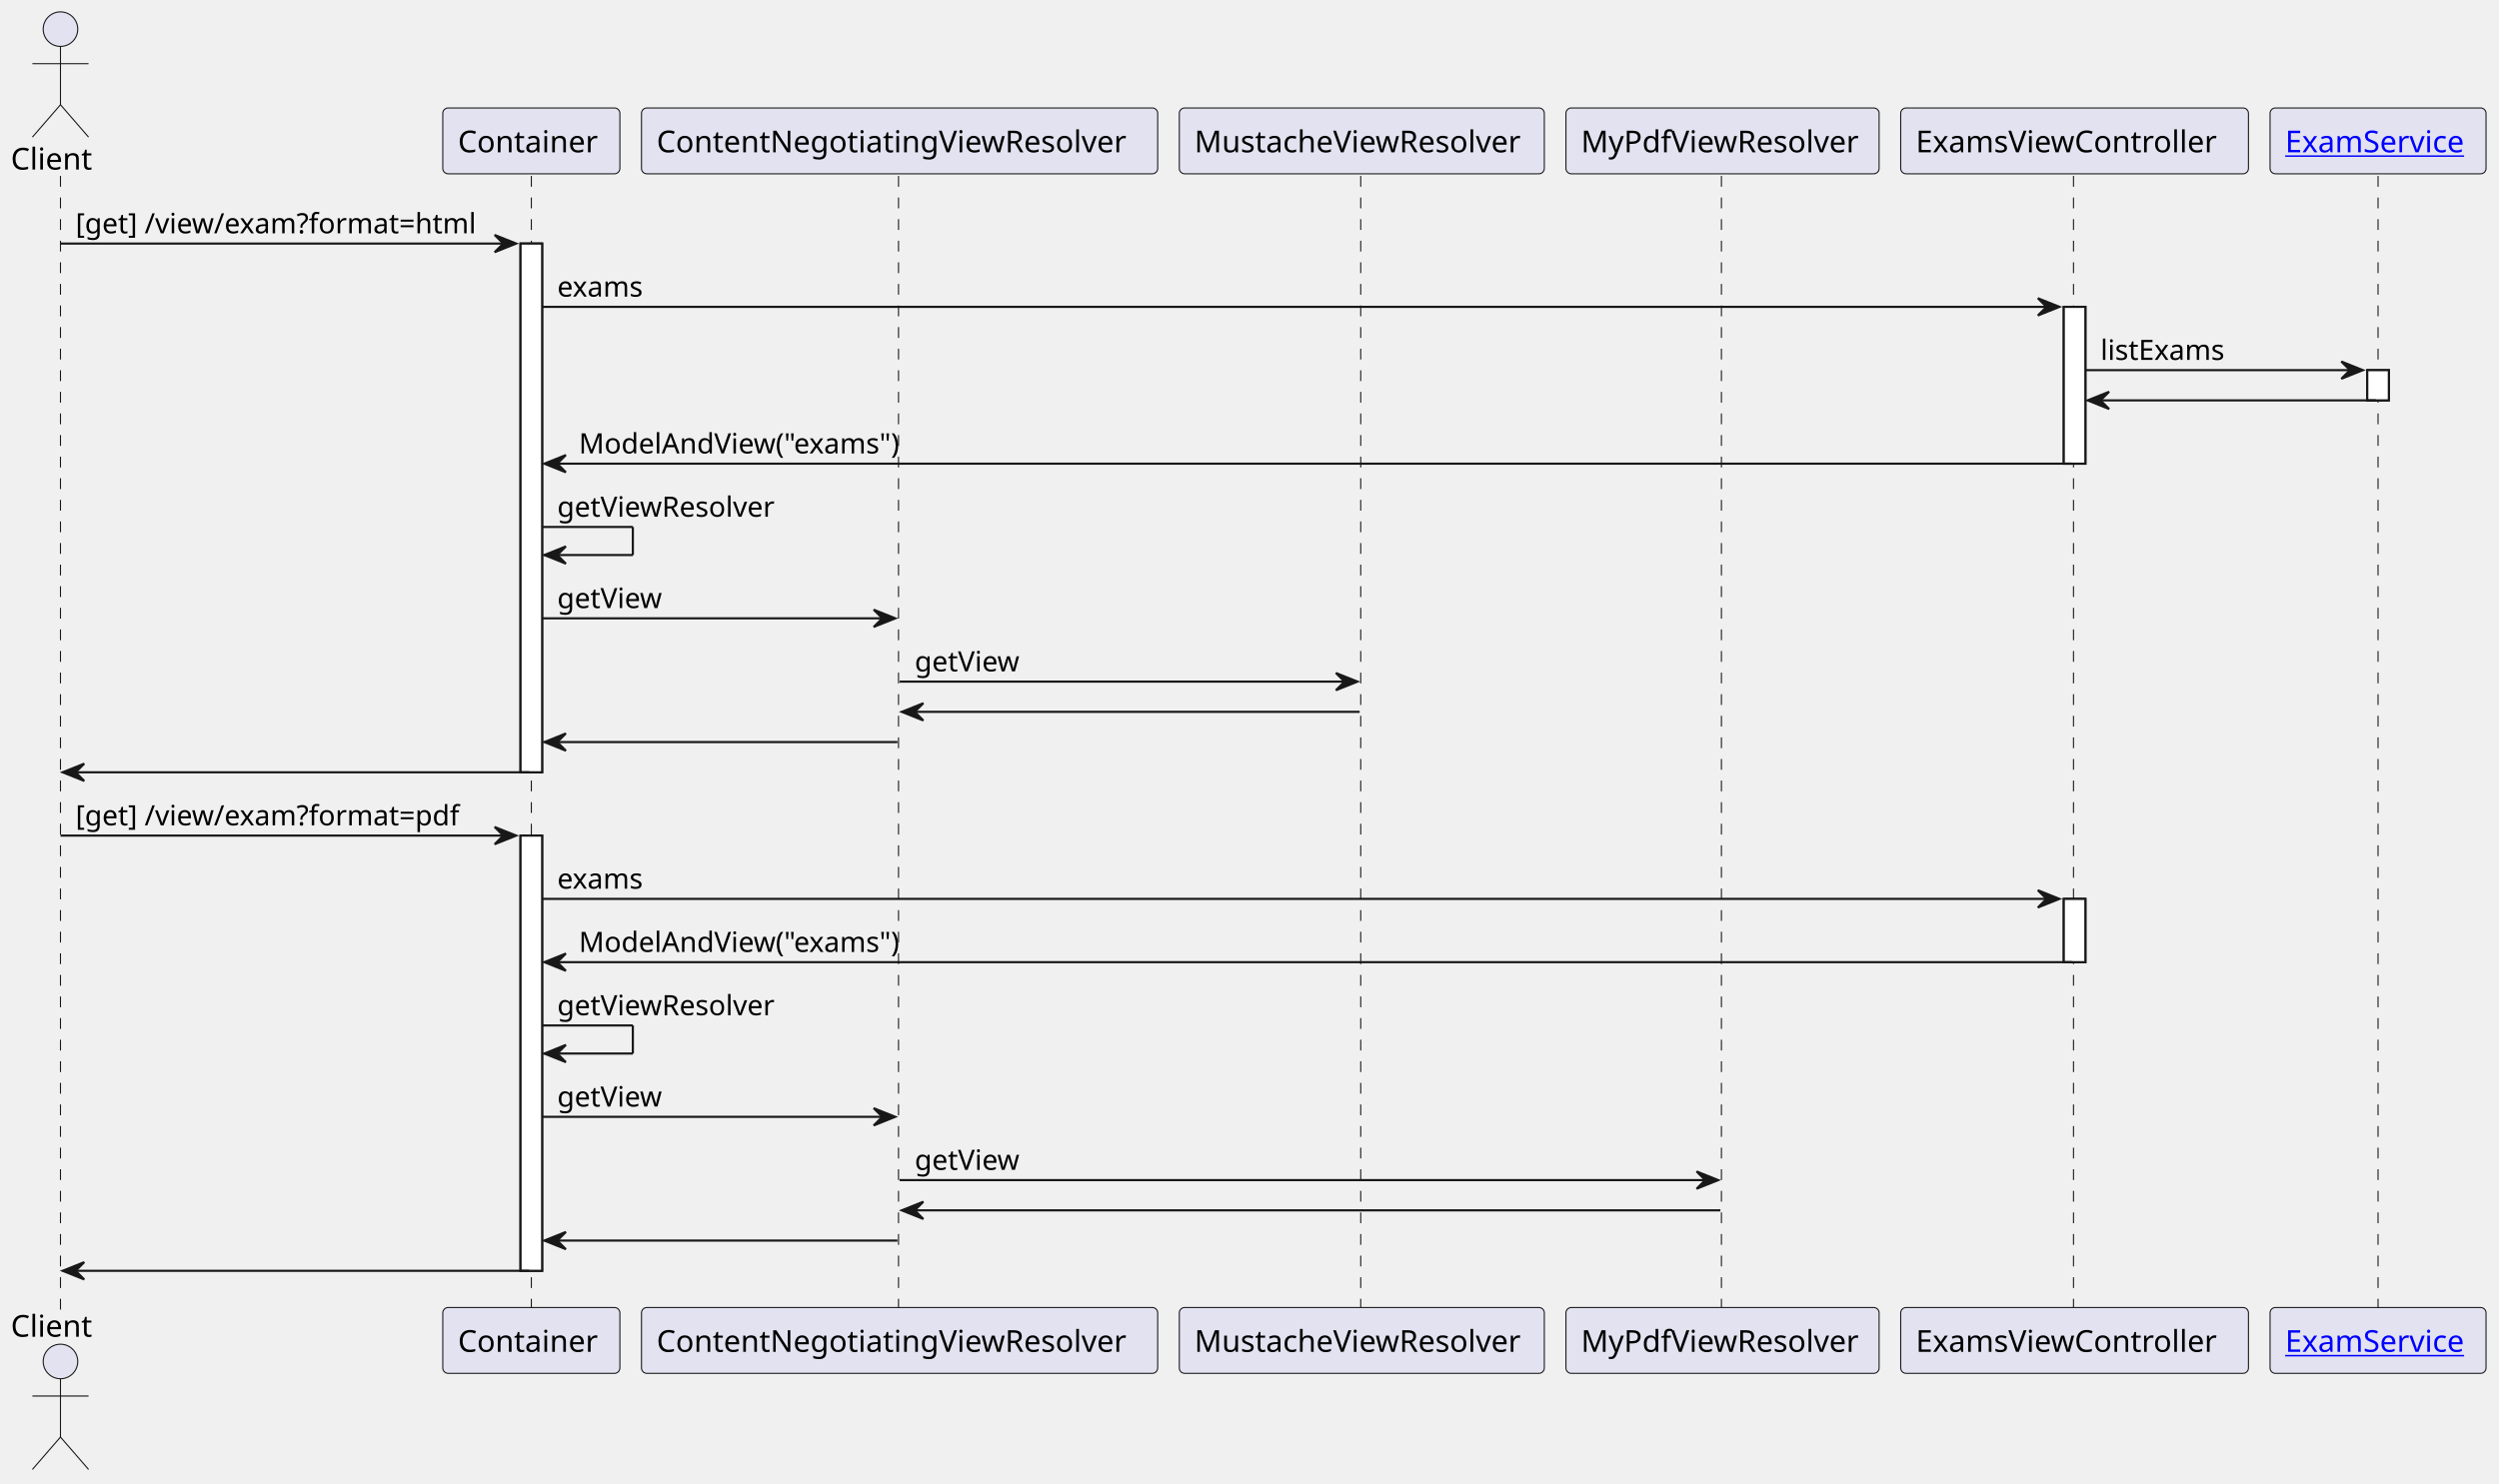
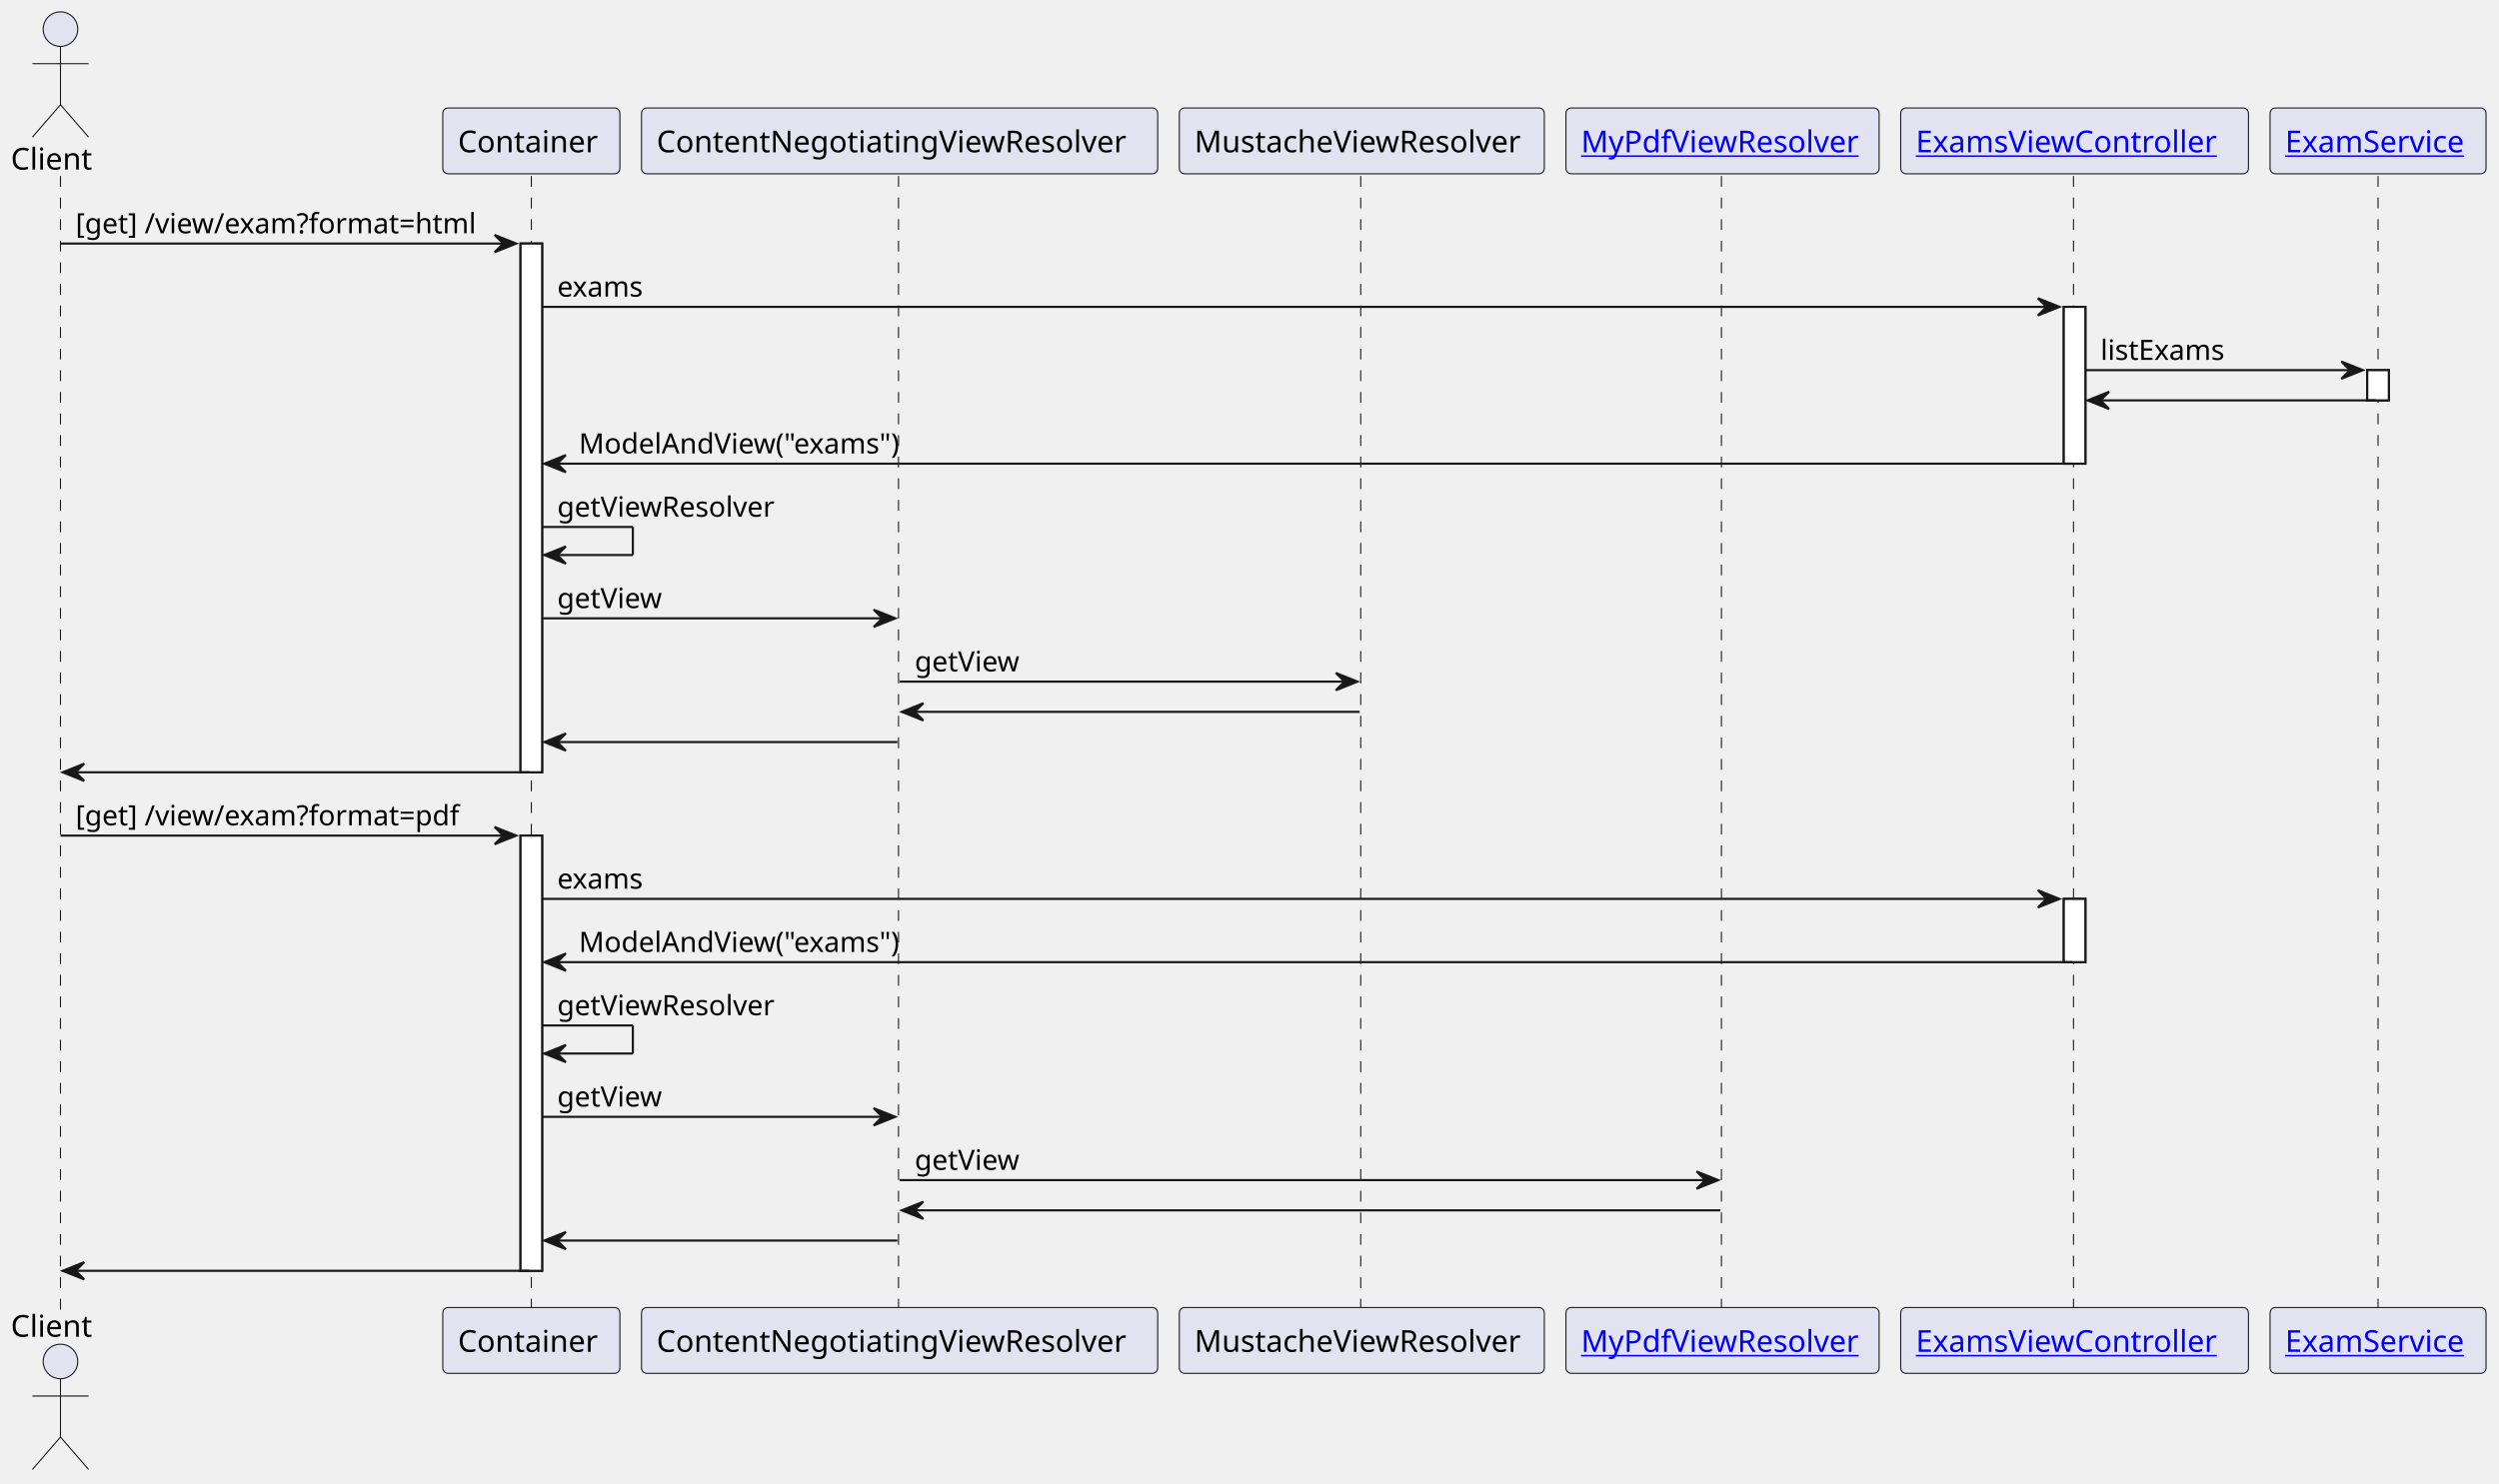
<svg xmlns="http://www.w3.org/2000/svg" xmlns:xlink="http://www.w3.org/1999/xlink" contentStyleType="text/css" height="687px" preserveAspectRatio="none" style="width:1157px;height:687px;background:#FFFFFF;" version="1.1" viewBox="0 0 1157 687" width="1157px" zoomAndPan="magnify">
  <defs />
  <g>
    <rect fill="#FFFFFF" height="244.863" style="stroke:#181818;stroke-width:1.0;" width="10" x="241" y="112.799" />
    <rect fill="#FFFFFF" height="201.553" style="stroke:#181818;stroke-width:1.0;" width="10" x="241" y="386.973" />
    <rect fill="#FFFFFF" height="72.621" style="stroke:#181818;stroke-width:1.0;" width="10" x="955.5" y="142.109" />
    <rect fill="#FFFFFF" height="29.311" style="stroke:#181818;stroke-width:1.0;" width="10" x="955.5" y="416.283" />
    <rect fill="#FFFFFF" height="14" style="stroke:#181818;stroke-width:1.0;" width="10" x="1096" y="171.42" />
    <line style="stroke:#181818;stroke-width:0.5;stroke-dasharray:5.0,5.0;" x1="28" x2="28" y1="81.488" y2="606.525" />
    <line style="stroke:#181818;stroke-width:0.5;stroke-dasharray:5.0,5.0;" x1="246" x2="246" y1="81.488" y2="606.525" />
    <line style="stroke:#181818;stroke-width:0.5;stroke-dasharray:5.0,5.0;" x1="416" x2="416" y1="81.488" y2="606.525" />
    <line style="stroke:#181818;stroke-width:0.5;stroke-dasharray:5.0,5.0;" x1="630" x2="630" y1="81.488" y2="606.525" />
    <line style="stroke:#181818;stroke-width:0.5;stroke-dasharray:5.0,5.0;" x1="797" x2="797" y1="81.488" y2="606.525" />
    <line style="stroke:#181818;stroke-width:0.5;stroke-dasharray:5.0,5.0;" x1="960" x2="960" y1="81.488" y2="606.525" />
    <line style="stroke:#181818;stroke-width:0.5;stroke-dasharray:5.0,5.0;" x1="1101" x2="1101" y1="81.488" y2="606.525" />
    <text fill="#000000" font-family="sans-serif" font-size="14" lengthAdjust="spacing" textLength="40" x="5" y="78.535">Client</text>
    <ellipse cx="28" cy="13.5" fill="#E2E2F0" rx="8" ry="8" style="stroke:#181818;stroke-width:0.5;" />
    <path d="M28,21.5 L28,48.5 M15,29.5 L41,29.5 M28,48.5 L15,63.5 M28,48.5 L41,63.5 " fill="none" style="stroke:#181818;stroke-width:0.5;" />
    <text fill="#000000" font-family="sans-serif" font-size="14" lengthAdjust="spacing" textLength="40" x="5" y="619.061">Client</text>
    <ellipse cx="28" cy="630.514" fill="#E2E2F0" rx="8" ry="8" style="stroke:#181818;stroke-width:0.5;" />
    <path d="M28,638.514 L28,665.514 M15,646.514 L41,646.514 M28,665.514 L15,680.514 M28,665.514 L41,680.514 " fill="none" style="stroke:#181818;stroke-width:0.5;" />
    <rect fill="#E2E2F0" height="30.488" rx="2.5" ry="2.5" style="stroke:#181818;stroke-width:0.5;" width="82" x="205" y="50" />
    <text fill="#000000" font-family="sans-serif" font-size="14" lengthAdjust="spacing" textLength="68" x="212" y="70.535">Container</text>
    <rect fill="#E2E2F0" height="30.488" rx="2.5" ry="2.5" style="stroke:#181818;stroke-width:0.5;" width="82" x="205" y="605.525" />
    <text fill="#000000" font-family="sans-serif" font-size="14" lengthAdjust="spacing" textLength="68" x="212" y="626.061">Container</text>
    <rect fill="#E2E2F0" height="30.488" rx="2.5" ry="2.5" style="stroke:#181818;stroke-width:0.5;" width="239" x="297" y="50" />
    <text fill="#000000" font-family="sans-serif" font-size="14" lengthAdjust="spacing" textLength="225" x="304" y="70.535">ContentNegotiatingViewResolver</text>
    <rect fill="#E2E2F0" height="30.488" rx="2.5" ry="2.5" style="stroke:#181818;stroke-width:0.5;" width="239" x="297" y="605.525" />
    <text fill="#000000" font-family="sans-serif" font-size="14" lengthAdjust="spacing" textLength="225" x="304" y="626.061">ContentNegotiatingViewResolver</text>
    <rect fill="#E2E2F0" height="30.488" rx="2.5" ry="2.5" style="stroke:#181818;stroke-width:0.5;" width="169" x="546" y="50" />
    <text fill="#000000" font-family="sans-serif" font-size="14" lengthAdjust="spacing" textLength="155" x="553" y="70.535">MustacheViewResolver</text>
    <rect fill="#E2E2F0" height="30.488" rx="2.5" ry="2.5" style="stroke:#181818;stroke-width:0.5;" width="169" x="546" y="605.525" />
    <text fill="#000000" font-family="sans-serif" font-size="14" lengthAdjust="spacing" textLength="155" x="553" y="626.061">MustacheViewResolver</text>
    <rect fill="#E2E2F0" height="30.488" rx="2.5" ry="2.5" style="stroke:#181818;stroke-width:0.5;" width="145" x="725" y="50" />
-     <text fill="#000000" font-family="sans-serif" font-size="14" lengthAdjust="spacing" textLength="131" x="732" y="70.535">MyPdfViewResolver</text>
+     <a href="https://github.com/johnlayton/nokescourt/blob/main/src/main/java/org/nokescourt/NokesCourtApplication.java#L198" target="_top" title="https://github.com/johnlayton/nokescourt/blob/main/src/main/java/org/nokescourt/NokesCourtApplication.java#L198" xlink:actuate="onRequest" xlink:href="https://github.com/johnlayton/nokescourt/blob/main/src/main/java/org/nokescourt/NokesCourtApplication.java#L198" xlink:show="new" xlink:title="https://github.com/johnlayton/nokescourt/blob/main/src/main/java/org/nokescourt/NokesCourtApplication.java#L198" xlink:type="simple">
+       <text fill="#0000FF" font-family="sans-serif" font-size="14" lengthAdjust="spacing" text-decoration="underline" textLength="131" x="732" y="70.535">MyPdfViewResolver</text>
+     </a>
    <rect fill="#E2E2F0" height="30.488" rx="2.5" ry="2.5" style="stroke:#181818;stroke-width:0.5;" width="145" x="725" y="605.525" />
-     <text fill="#000000" font-family="sans-serif" font-size="14" lengthAdjust="spacing" textLength="131" x="732" y="626.061">MyPdfViewResolver</text>
+     <a href="https://github.com/johnlayton/nokescourt/blob/main/src/main/java/org/nokescourt/NokesCourtApplication.java#L198" target="_top" title="https://github.com/johnlayton/nokescourt/blob/main/src/main/java/org/nokescourt/NokesCourtApplication.java#L198" xlink:actuate="onRequest" xlink:href="https://github.com/johnlayton/nokescourt/blob/main/src/main/java/org/nokescourt/NokesCourtApplication.java#L198" xlink:show="new" xlink:title="https://github.com/johnlayton/nokescourt/blob/main/src/main/java/org/nokescourt/NokesCourtApplication.java#L198" xlink:type="simple">
+       <text fill="#0000FF" font-family="sans-serif" font-size="14" lengthAdjust="spacing" text-decoration="underline" textLength="131" x="732" y="626.061">MyPdfViewResolver</text>
+     </a>
    <rect fill="#E2E2F0" height="30.488" rx="2.5" ry="2.5" style="stroke:#181818;stroke-width:0.5;" width="161" x="880" y="50" />
-     <text fill="#000000" font-family="sans-serif" font-size="14" lengthAdjust="spacing" textLength="147" x="887" y="70.535">ExamsViewController</text>
+     <a href="https://github.com/johnlayton/nokescourt/blob/main/src/main/java/org/nokescourt/NokesCourtApplication.java#L83" target="_top" title="https://github.com/johnlayton/nokescourt/blob/main/src/main/java/org/nokescourt/NokesCourtApplication.java#L83" xlink:actuate="onRequest" xlink:href="https://github.com/johnlayton/nokescourt/blob/main/src/main/java/org/nokescourt/NokesCourtApplication.java#L83" xlink:show="new" xlink:title="https://github.com/johnlayton/nokescourt/blob/main/src/main/java/org/nokescourt/NokesCourtApplication.java#L83" xlink:type="simple">
+       <text fill="#0000FF" font-family="sans-serif" font-size="14" lengthAdjust="spacing" text-decoration="underline" textLength="147" x="887" y="70.535">ExamsViewController</text>
+     </a>
    <rect fill="#E2E2F0" height="30.488" rx="2.5" ry="2.5" style="stroke:#181818;stroke-width:0.5;" width="161" x="880" y="605.525" />
-     <text fill="#000000" font-family="sans-serif" font-size="14" lengthAdjust="spacing" textLength="147" x="887" y="626.061">ExamsViewController</text>
+     <a href="https://github.com/johnlayton/nokescourt/blob/main/src/main/java/org/nokescourt/NokesCourtApplication.java#L83" target="_top" title="https://github.com/johnlayton/nokescourt/blob/main/src/main/java/org/nokescourt/NokesCourtApplication.java#L83" xlink:actuate="onRequest" xlink:href="https://github.com/johnlayton/nokescourt/blob/main/src/main/java/org/nokescourt/NokesCourtApplication.java#L83" xlink:show="new" xlink:title="https://github.com/johnlayton/nokescourt/blob/main/src/main/java/org/nokescourt/NokesCourtApplication.java#L83" xlink:type="simple">
+       <text fill="#0000FF" font-family="sans-serif" font-size="14" lengthAdjust="spacing" text-decoration="underline" textLength="147" x="887" y="626.061">ExamsViewController</text>
+     </a>
    <rect fill="#E2E2F0" height="30.488" rx="2.5" ry="2.5" style="stroke:#181818;stroke-width:0.5;" width="100" x="1051" y="50" />
    <a href="https://github.com/johnlayton/nokescourt/blob/main/src/main/java/org/nokescourt/NokesCourtApplication.java#L103" target="_top" title="https://github.com/johnlayton/nokescourt/blob/main/src/main/java/org/nokescourt/NokesCourtApplication.java#L103" xlink:actuate="onRequest" xlink:href="https://github.com/johnlayton/nokescourt/blob/main/src/main/java/org/nokescourt/NokesCourtApplication.java#L103" xlink:show="new" xlink:title="https://github.com/johnlayton/nokescourt/blob/main/src/main/java/org/nokescourt/NokesCourtApplication.java#L103" xlink:type="simple">
      <text fill="#0000FF" font-family="sans-serif" font-size="14" lengthAdjust="spacing" text-decoration="underline" textLength="86" x="1058" y="70.535">ExamService</text>
    </a>
    <rect fill="#E2E2F0" height="30.488" rx="2.5" ry="2.5" style="stroke:#181818;stroke-width:0.5;" width="100" x="1051" y="605.525" />
    <a href="https://github.com/johnlayton/nokescourt/blob/main/src/main/java/org/nokescourt/NokesCourtApplication.java#L103" target="_top" title="https://github.com/johnlayton/nokescourt/blob/main/src/main/java/org/nokescourt/NokesCourtApplication.java#L103" xlink:actuate="onRequest" xlink:href="https://github.com/johnlayton/nokescourt/blob/main/src/main/java/org/nokescourt/NokesCourtApplication.java#L103" xlink:show="new" xlink:title="https://github.com/johnlayton/nokescourt/blob/main/src/main/java/org/nokescourt/NokesCourtApplication.java#L103" xlink:type="simple">
      <text fill="#0000FF" font-family="sans-serif" font-size="14" lengthAdjust="spacing" text-decoration="underline" textLength="86" x="1058" y="626.061">ExamService</text>
    </a>
    <rect fill="#FFFFFF" height="244.863" style="stroke:#181818;stroke-width:1.0;" width="10" x="241" y="112.799" />
    <rect fill="#FFFFFF" height="201.553" style="stroke:#181818;stroke-width:1.0;" width="10" x="241" y="386.973" />
    <rect fill="#FFFFFF" height="72.621" style="stroke:#181818;stroke-width:1.0;" width="10" x="955.5" y="142.109" />
    <rect fill="#FFFFFF" height="29.311" style="stroke:#181818;stroke-width:1.0;" width="10" x="955.5" y="416.283" />
    <rect fill="#FFFFFF" height="14" style="stroke:#181818;stroke-width:1.0;" width="10" x="1096" y="171.42" />
    <polygon fill="#181818" points="229,108.799,239,112.799,229,116.799,233,112.799" style="stroke:#181818;stroke-width:1.0;" />
    <line style="stroke:#181818;stroke-width:1.0;" x1="28" x2="235" y1="112.799" y2="112.799" />
    <text fill="#000000" font-family="sans-serif" font-size="13" lengthAdjust="spacing" textLength="194" x="35" y="108.057">[get] /view/exam?format=html</text>
    <polygon fill="#181818" points="943.5,138.109,953.5,142.109,943.5,146.109,947.5,142.109" style="stroke:#181818;stroke-width:1.0;" />
    <line style="stroke:#181818;stroke-width:1.0;" x1="251" x2="949.5" y1="142.109" y2="142.109" />
    <text fill="#000000" font-family="sans-serif" font-size="13" lengthAdjust="spacing" textLength="41" x="258" y="137.367">exams</text>
    <polygon fill="#181818" points="1084,167.42,1094,171.42,1084,175.42,1088,171.42" style="stroke:#181818;stroke-width:1.0;" />
    <line style="stroke:#181818;stroke-width:1.0;" x1="965.5" x2="1090" y1="171.42" y2="171.42" />
    <text fill="#000000" font-family="sans-serif" font-size="13" lengthAdjust="spacing" textLength="61" x="972.5" y="166.678">listExams</text>
    <polygon fill="#181818" points="976.5,181.42,966.5,185.42,976.5,189.42,972.5,185.42" style="stroke:#181818;stroke-width:1.0;" />
    <line style="stroke:#181818;stroke-width:1.0;" x1="970.5" x2="1100" y1="185.42" y2="185.42" />
    <polygon fill="#181818" points="262,210.731,252,214.731,262,218.731,258,214.731" style="stroke:#181818;stroke-width:1.0;" />
    <line style="stroke:#181818;stroke-width:1.0;" x1="256" x2="959.5" y1="214.731" y2="214.731" />
    <text fill="#000000" font-family="sans-serif" font-size="13" lengthAdjust="spacing" textLength="151" x="268" y="209.988">ModelAndView("exams")</text>
    <line style="stroke:#181818;stroke-width:1.0;" x1="251" x2="293" y1="244.041" y2="244.041" />
    <line style="stroke:#181818;stroke-width:1.0;" x1="293" x2="293" y1="244.041" y2="257.041" />
    <line style="stroke:#181818;stroke-width:1.0;" x1="252" x2="293" y1="257.041" y2="257.041" />
    <polygon fill="#181818" points="262,253.041,252,257.041,262,261.041,258,257.041" style="stroke:#181818;stroke-width:1.0;" />
    <text fill="#000000" font-family="sans-serif" font-size="13" lengthAdjust="spacing" textLength="102" x="258" y="239.299">getViewResolver</text>
    <polygon fill="#181818" points="404.5,282.352,414.5,286.352,404.5,290.352,408.5,286.352" style="stroke:#181818;stroke-width:1.0;" />
    <line style="stroke:#181818;stroke-width:1.0;" x1="251" x2="410.5" y1="286.352" y2="286.352" />
    <text fill="#000000" font-family="sans-serif" font-size="13" lengthAdjust="spacing" textLength="49" x="258" y="281.609">getView</text>
    <polygon fill="#181818" points="618.5,311.662,628.5,315.662,618.5,319.662,622.5,315.662" style="stroke:#181818;stroke-width:1.0;" />
    <line style="stroke:#181818;stroke-width:1.0;" x1="416.5" x2="624.5" y1="315.662" y2="315.662" />
    <text fill="#000000" font-family="sans-serif" font-size="13" lengthAdjust="spacing" textLength="49" x="423.5" y="310.92">getView</text>
    <polygon fill="#181818" points="427.5,325.662,417.5,329.662,427.5,333.662,423.5,329.662" style="stroke:#181818;stroke-width:1.0;" />
    <line style="stroke:#181818;stroke-width:1.0;" x1="421.5" x2="629.5" y1="329.662" y2="329.662" />
    <polygon fill="#181818" points="262,339.662,252,343.662,262,347.662,258,343.662" style="stroke:#181818;stroke-width:1.0;" />
    <line style="stroke:#181818;stroke-width:1.0;" x1="256" x2="415.5" y1="343.662" y2="343.662" />
    <polygon fill="#181818" points="39,353.662,29,357.662,39,361.662,35,357.662" style="stroke:#181818;stroke-width:1.0;" />
    <line style="stroke:#181818;stroke-width:1.0;" x1="33" x2="245" y1="357.662" y2="357.662" />
    <polygon fill="#181818" points="229,382.973,239,386.973,229,390.973,233,386.973" style="stroke:#181818;stroke-width:1.0;" />
    <line style="stroke:#181818;stroke-width:1.0;" x1="28" x2="235" y1="386.973" y2="386.973" />
    <text fill="#000000" font-family="sans-serif" font-size="13" lengthAdjust="spacing" textLength="186" x="35" y="382.231">[get] /view/exam?format=pdf</text>
    <polygon fill="#181818" points="943.5,412.283,953.5,416.283,943.5,420.283,947.5,416.283" style="stroke:#181818;stroke-width:1.0;" />
    <line style="stroke:#181818;stroke-width:1.0;" x1="251" x2="949.5" y1="416.283" y2="416.283" />
    <text fill="#000000" font-family="sans-serif" font-size="13" lengthAdjust="spacing" textLength="41" x="258" y="411.541">exams</text>
    <polygon fill="#181818" points="262,441.594,252,445.594,262,449.594,258,445.594" style="stroke:#181818;stroke-width:1.0;" />
    <line style="stroke:#181818;stroke-width:1.0;" x1="256" x2="959.5" y1="445.594" y2="445.594" />
    <text fill="#000000" font-family="sans-serif" font-size="13" lengthAdjust="spacing" textLength="151" x="268" y="440.852">ModelAndView("exams")</text>
    <line style="stroke:#181818;stroke-width:1.0;" x1="251" x2="293" y1="474.904" y2="474.904" />
    <line style="stroke:#181818;stroke-width:1.0;" x1="293" x2="293" y1="474.904" y2="487.904" />
    <line style="stroke:#181818;stroke-width:1.0;" x1="252" x2="293" y1="487.904" y2="487.904" />
    <polygon fill="#181818" points="262,483.904,252,487.904,262,491.904,258,487.904" style="stroke:#181818;stroke-width:1.0;" />
    <text fill="#000000" font-family="sans-serif" font-size="13" lengthAdjust="spacing" textLength="102" x="258" y="470.162">getViewResolver</text>
    <polygon fill="#181818" points="404.5,513.215,414.5,517.215,404.5,521.215,408.5,517.215" style="stroke:#181818;stroke-width:1.0;" />
    <line style="stroke:#181818;stroke-width:1.0;" x1="251" x2="410.5" y1="517.215" y2="517.215" />
    <text fill="#000000" font-family="sans-serif" font-size="13" lengthAdjust="spacing" textLength="49" x="258" y="512.473">getView</text>
    <polygon fill="#181818" points="785.5,542.525,795.5,546.525,785.5,550.525,789.5,546.525" style="stroke:#181818;stroke-width:1.0;" />
    <line style="stroke:#181818;stroke-width:1.0;" x1="416.5" x2="791.5" y1="546.525" y2="546.525" />
    <text fill="#000000" font-family="sans-serif" font-size="13" lengthAdjust="spacing" textLength="49" x="423.5" y="541.783">getView</text>
    <polygon fill="#181818" points="427.5,556.525,417.5,560.525,427.5,564.525,423.5,560.525" style="stroke:#181818;stroke-width:1.0;" />
    <line style="stroke:#181818;stroke-width:1.0;" x1="421.5" x2="796.5" y1="560.525" y2="560.525" />
    <polygon fill="#181818" points="262,570.525,252,574.525,262,578.525,258,574.525" style="stroke:#181818;stroke-width:1.0;" />
    <line style="stroke:#181818;stroke-width:1.0;" x1="256" x2="415.5" y1="574.525" y2="574.525" />
    <polygon fill="#181818" points="39,584.525,29,588.525,39,592.525,35,588.525" style="stroke:#181818;stroke-width:1.0;" />
    <line style="stroke:#181818;stroke-width:1.0;" x1="33" x2="245" y1="588.525" y2="588.525" />
  </g>
</svg>
